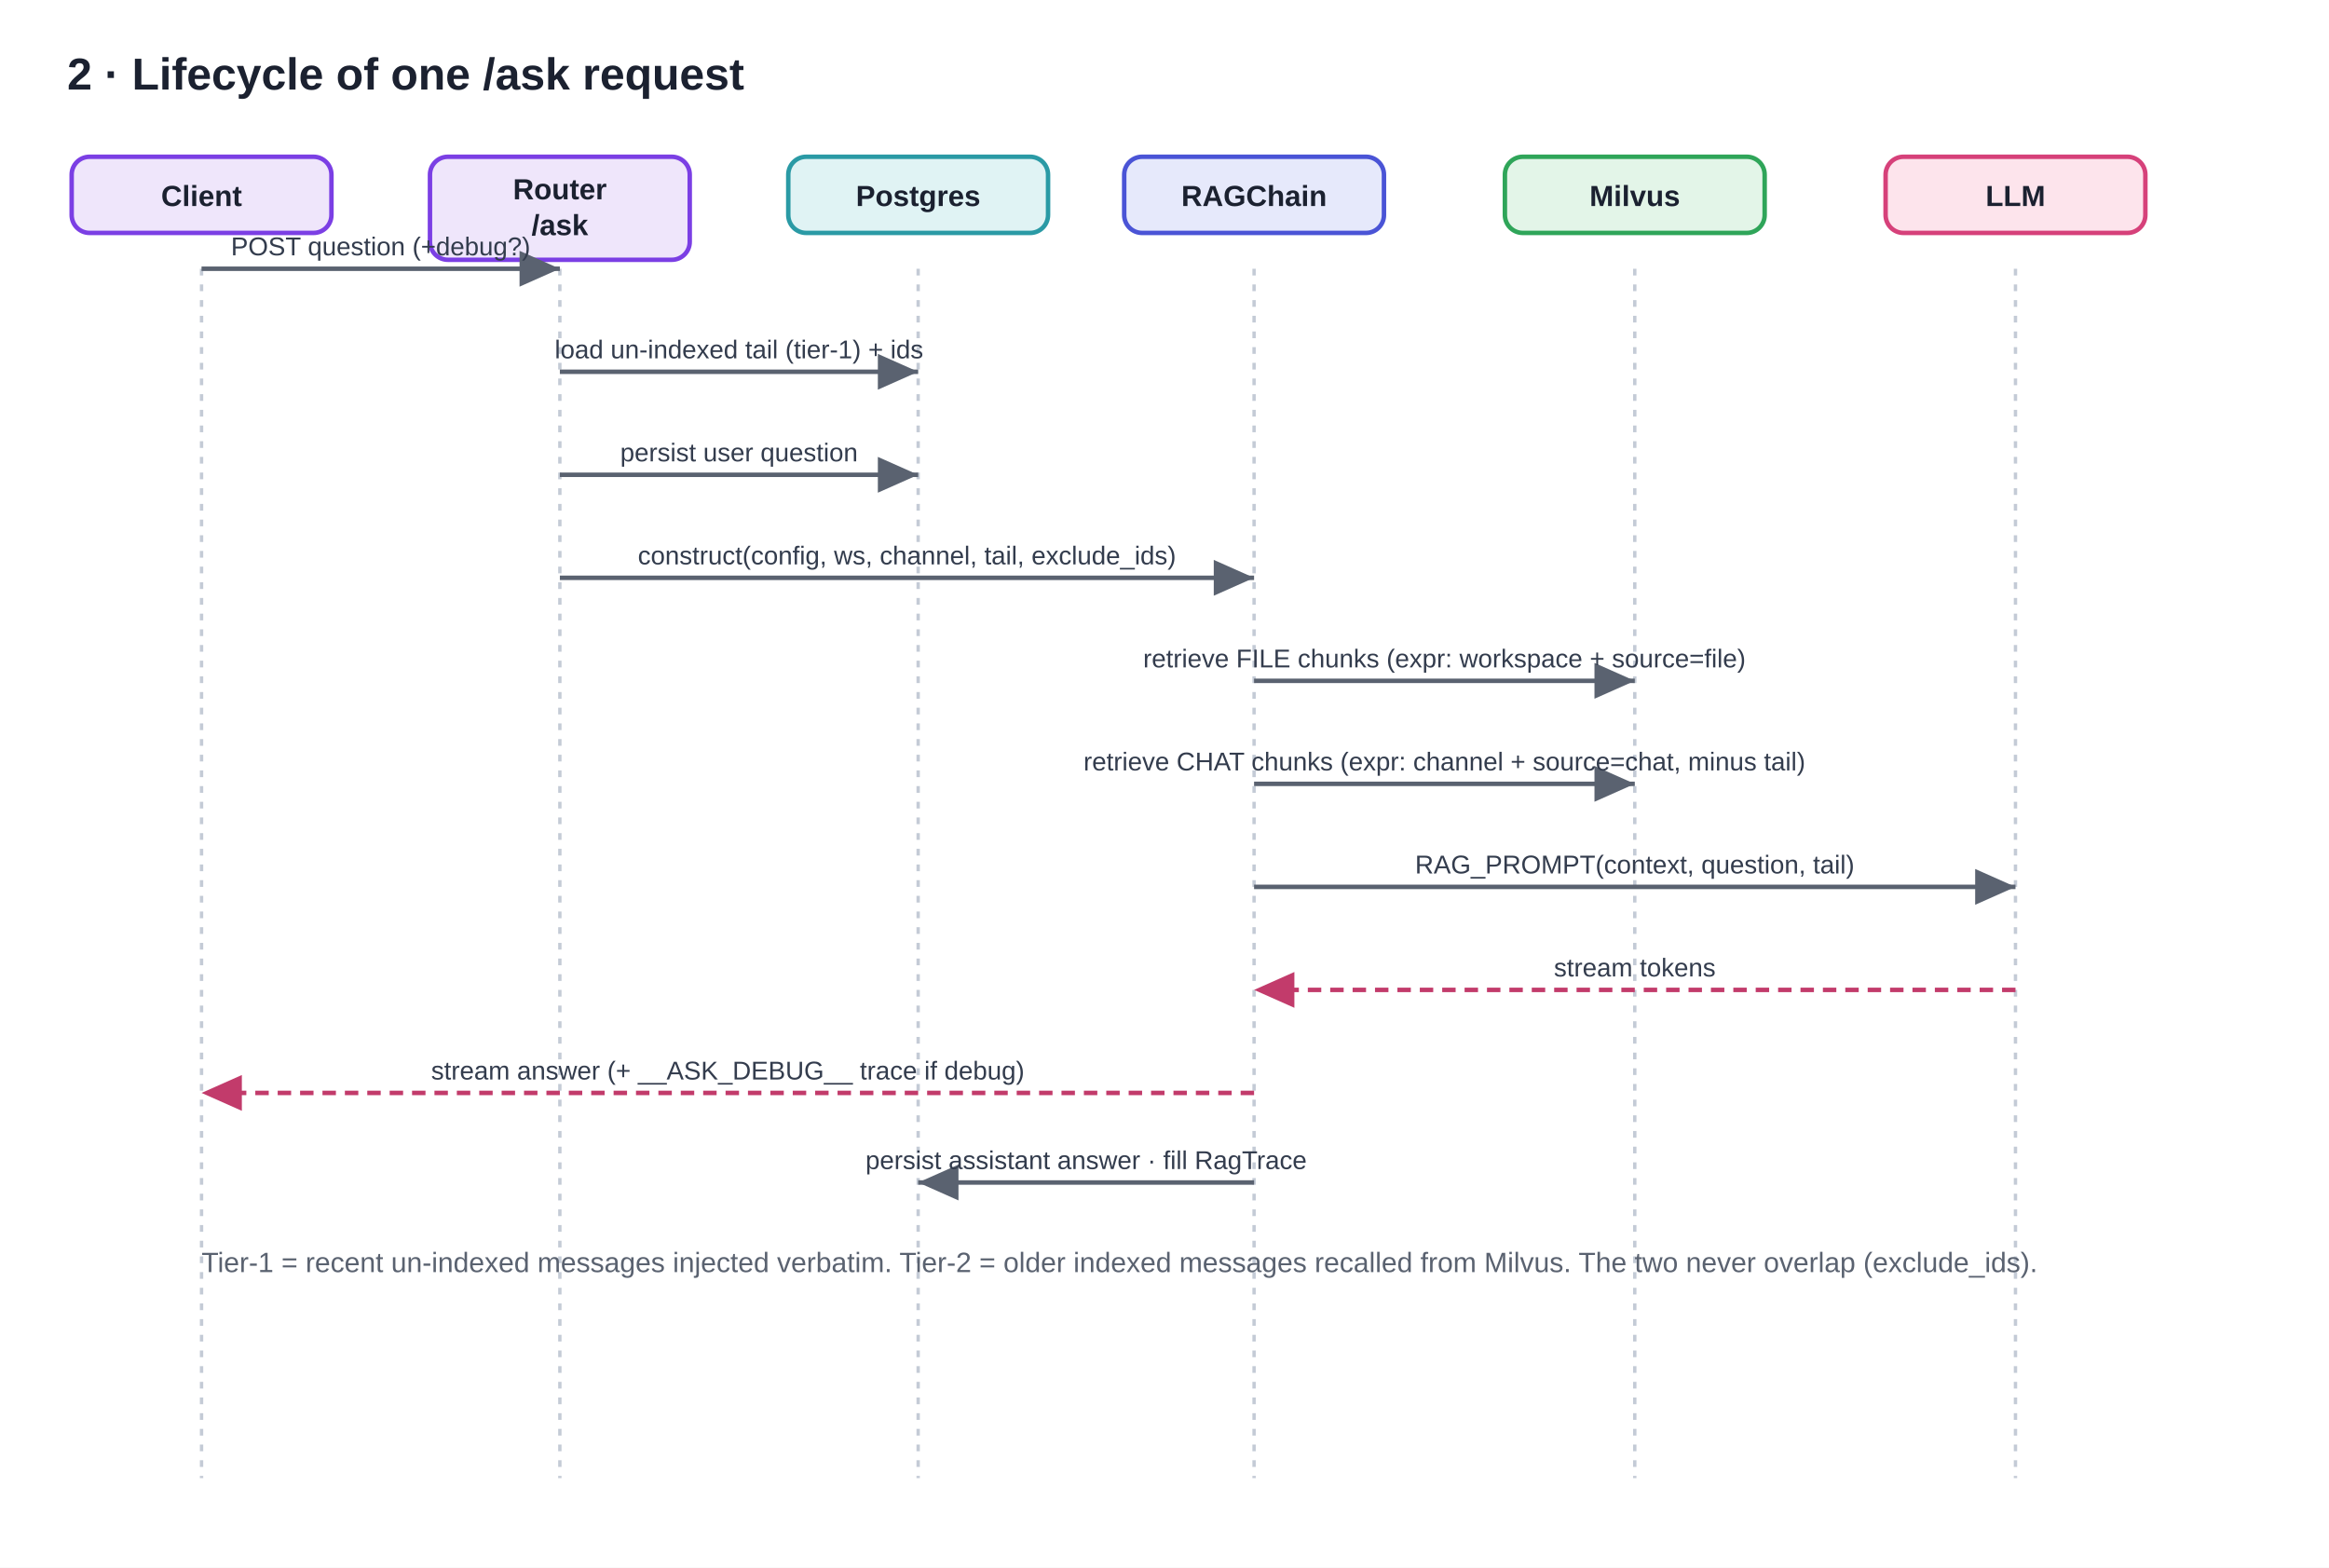
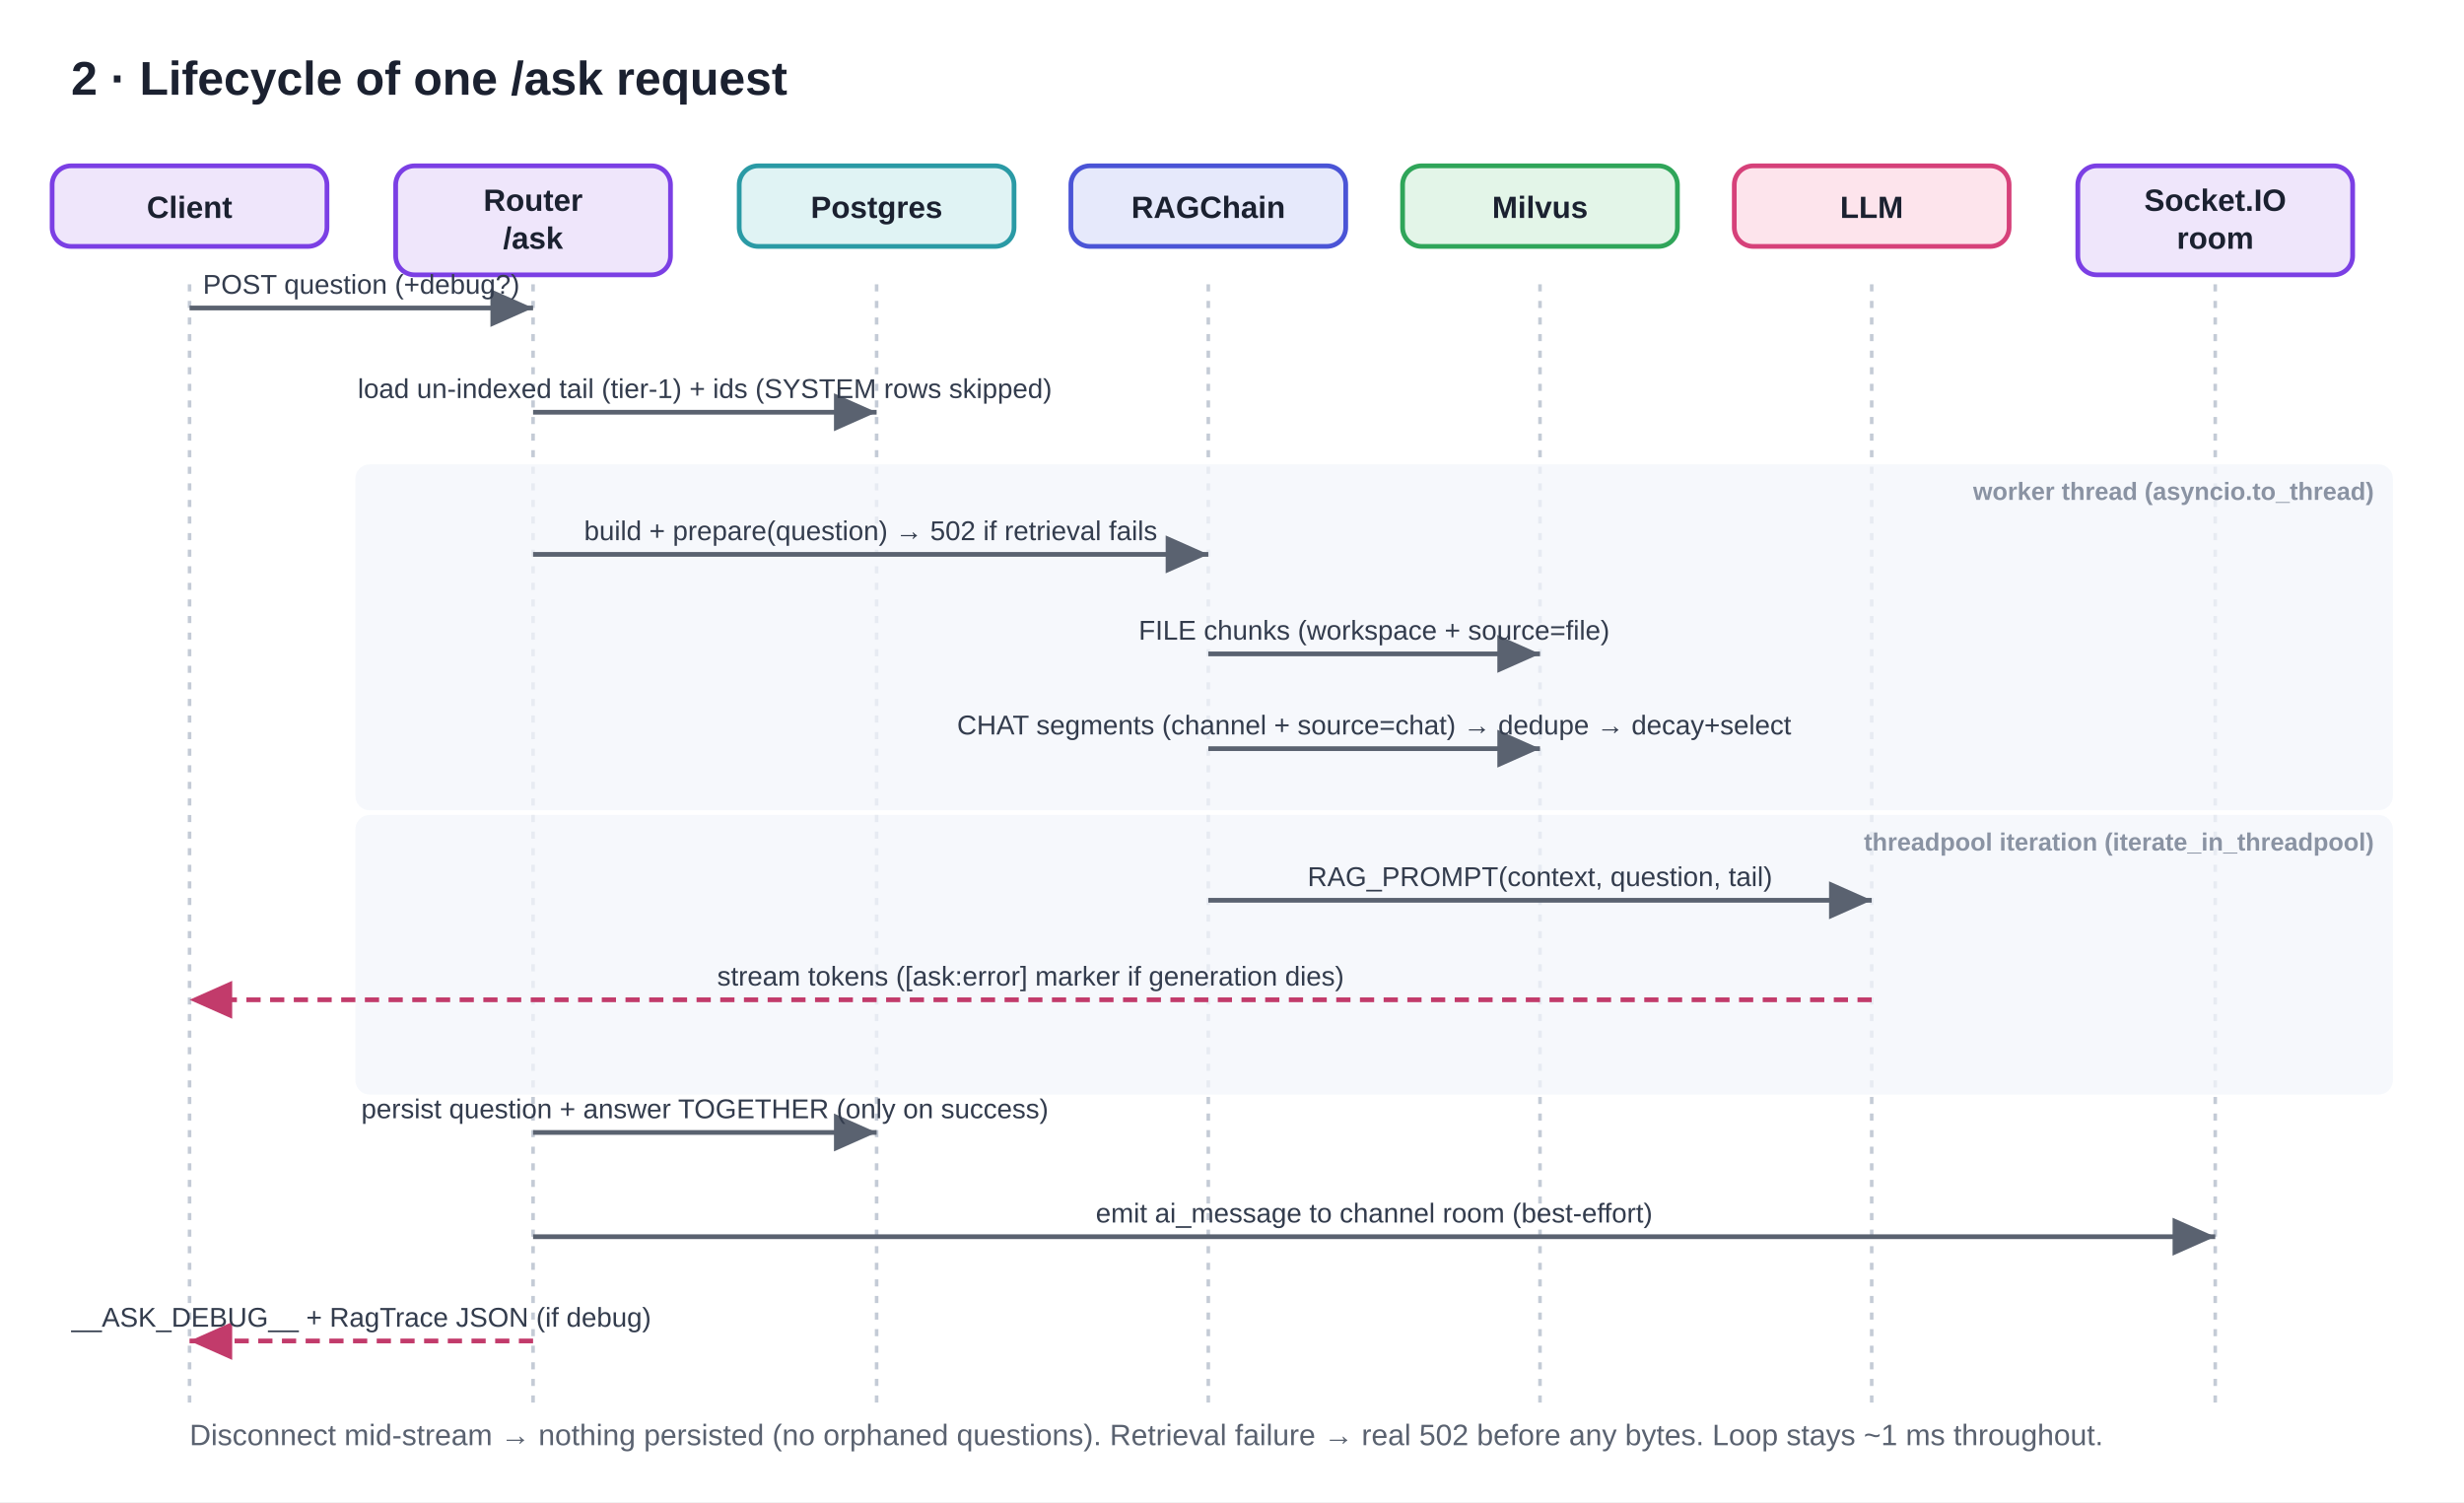
- <svg xmlns="http://www.w3.org/2000/svg" width="1040" height="700" viewBox="0 0 1040 700" font-family="Liberation Sans, Arial, sans-serif">
+ <svg xmlns="http://www.w3.org/2000/svg" width="1040" height="634" viewBox="0 0 1040 634" font-family="Liberation Sans, Arial, sans-serif">
  <defs>
    <marker id="arw" markerWidth="12" markerHeight="12" refX="9" refY="4" orient="auto">
      <path d="M0,0 L9,4 L0,8 z" fill="#5a6270" />
    </marker>
    <marker id="arwl" markerWidth="12" markerHeight="12" refX="9" refY="4" orient="auto">
      <path d="M0,0 L9,4 L0,8 z" fill="#c23b6b" />
    </marker>
  </defs>
-   <rect x="0" y="0" width="1040" height="700" fill="#ffffff" />
+   <rect x="0" y="0" width="1040" height="634" fill="#ffffff" />
  <text x="30" y="40" font-size="20" font-weight="bold" fill="#1b2130">2 · Lifecycle of one /ask request</text>
-   <rect x="32" y="70" width="116" height="34" rx="8" fill="#efe6fb" stroke="#7b3fe4" stroke-width="2" />
-   <text x="90" y="92" text-anchor="middle" font-size="13" font-weight="bold" fill="#1b2130">Client</text>
-   <line x1="90" y1="120" x2="90" y2="660" stroke="#c4cbd6" stroke-width="1.5" stroke-dasharray="3 4" />
-   <rect x="192" y="70" width="116" height="46" rx="8" fill="#efe6fb" stroke="#7b3fe4" stroke-width="2" />
-   <text x="250" y="89" text-anchor="middle" font-size="13" font-weight="bold" fill="#1b2130">Router</text>
-   <text x="250" y="105" text-anchor="middle" font-size="13" font-weight="bold" fill="#1b2130">/ask</text>
-   <line x1="250" y1="120" x2="250" y2="660" stroke="#c4cbd6" stroke-width="1.5" stroke-dasharray="3 4" />
-   <rect x="352" y="70" width="116" height="34" rx="8" fill="#e0f3f4" stroke="#2a9aa5" stroke-width="2" />
-   <text x="410" y="92" text-anchor="middle" font-size="13" font-weight="bold" fill="#1b2130">Postgres</text>
-   <line x1="410" y1="120" x2="410" y2="660" stroke="#c4cbd6" stroke-width="1.5" stroke-dasharray="3 4" />
-   <rect x="502" y="70" width="116" height="34" rx="8" fill="#e6e9fb" stroke="#4a54d6" stroke-width="2" />
-   <text x="560" y="92" text-anchor="middle" font-size="13" font-weight="bold" fill="#1b2130">RAGChain</text>
-   <line x1="560" y1="120" x2="560" y2="660" stroke="#c4cbd6" stroke-width="1.5" stroke-dasharray="3 4" />
-   <rect x="672" y="70" width="116" height="34" rx="8" fill="#e3f5e8" stroke="#2fa559" stroke-width="2" />
-   <text x="730" y="92" text-anchor="middle" font-size="13" font-weight="bold" fill="#1b2130">Milvus</text>
-   <line x1="730" y1="120" x2="730" y2="660" stroke="#c4cbd6" stroke-width="1.5" stroke-dasharray="3 4" />
-   <rect x="842" y="70" width="116" height="34" rx="8" fill="#fde4ec" stroke="#d6417a" stroke-width="2" />
-   <text x="900" y="92" text-anchor="middle" font-size="13" font-weight="bold" fill="#1b2130">LLM</text>
-   <line x1="900" y1="120" x2="900" y2="660" stroke="#c4cbd6" stroke-width="1.5" stroke-dasharray="3 4" />
-   <line x1="90" y1="120" x2="250" y2="120" stroke="#5a6270" stroke-width="2" marker-end="url(#arw)" />
-   <text x="170.0" y="114" text-anchor="middle" font-size="11.5" fill="#333c4d">POST question (+debug?)</text>
-   <line x1="250" y1="166" x2="410" y2="166" stroke="#5a6270" stroke-width="2" marker-end="url(#arw)" />
-   <text x="330.0" y="160" text-anchor="middle" font-size="11.5" fill="#333c4d">load un-indexed tail (tier-1) + ids</text>
-   <line x1="250" y1="212" x2="410" y2="212" stroke="#5a6270" stroke-width="2" marker-end="url(#arw)" />
-   <text x="330.0" y="206" text-anchor="middle" font-size="11.5" fill="#333c4d">persist user question</text>
-   <line x1="250" y1="258" x2="560" y2="258" stroke="#5a6270" stroke-width="2" marker-end="url(#arw)" />
-   <text x="405.0" y="252" text-anchor="middle" font-size="11.5" fill="#333c4d">construct(config, ws, channel, tail, exclude_ids)</text>
-   <line x1="560" y1="304" x2="730" y2="304" stroke="#5a6270" stroke-width="2" marker-end="url(#arw)" />
-   <text x="645.0" y="298" text-anchor="middle" font-size="11.5" fill="#333c4d">retrieve FILE chunks  (expr: workspace + source=file)</text>
-   <line x1="560" y1="350" x2="730" y2="350" stroke="#5a6270" stroke-width="2" marker-end="url(#arw)" />
-   <text x="645.0" y="344" text-anchor="middle" font-size="11.5" fill="#333c4d">retrieve CHAT chunks  (expr: channel + source=chat, minus tail)</text>
-   <line x1="560" y1="396" x2="900" y2="396" stroke="#5a6270" stroke-width="2" marker-end="url(#arw)" />
-   <text x="730.0" y="390" text-anchor="middle" font-size="11.5" fill="#333c4d">RAG_PROMPT(context, question, tail)</text>
-   <line x1="900" y1="442" x2="560" y2="442" stroke="#c23b6b" stroke-width="2" stroke-dasharray="6 4" marker-end="url(#arwl)" />
-   <text x="730.0" y="436" text-anchor="middle" font-size="11.5" fill="#333c4d">stream tokens</text>
-   <line x1="560" y1="488" x2="90" y2="488" stroke="#c23b6b" stroke-width="2" stroke-dasharray="6 4" marker-end="url(#arwl)" />
-   <text x="325.0" y="482" text-anchor="middle" font-size="11.5" fill="#333c4d">stream answer  (+ __ASK_DEBUG__ trace if debug)</text>
-   <line x1="560" y1="528" x2="410" y2="528" stroke="#5a6270" stroke-width="2" marker-end="url(#arw)" />
-   <text x="485.0" y="522" text-anchor="middle" font-size="11.5" fill="#333c4d">persist assistant answer  ·  fill RagTrace</text>
-   <text x="90" y="568" font-size="12.5" fill="#5a6270">Tier-1 = recent un-indexed messages injected verbatim.  Tier-2 = older indexed messages recalled from Milvus.  The two never overlap (exclude_ids).</text>
+   <rect x="22" y="70" width="116" height="34" rx="8" fill="#efe6fb" stroke="#7b3fe4" stroke-width="2" />
+   <text x="80" y="92" text-anchor="middle" font-size="13" font-weight="bold" fill="#1b2130">Client</text>
+   <line x1="80" y1="120" x2="80" y2="592" stroke="#c4cbd6" stroke-width="1.5" stroke-dasharray="3 4" />
+   <rect x="167" y="70" width="116" height="46" rx="8" fill="#efe6fb" stroke="#7b3fe4" stroke-width="2" />
+   <text x="225" y="89" text-anchor="middle" font-size="13" font-weight="bold" fill="#1b2130">Router</text>
+   <text x="225" y="105" text-anchor="middle" font-size="13" font-weight="bold" fill="#1b2130">/ask</text>
+   <line x1="225" y1="120" x2="225" y2="592" stroke="#c4cbd6" stroke-width="1.5" stroke-dasharray="3 4" />
+   <rect x="312" y="70" width="116" height="34" rx="8" fill="#e0f3f4" stroke="#2a9aa5" stroke-width="2" />
+   <text x="370" y="92" text-anchor="middle" font-size="13" font-weight="bold" fill="#1b2130">Postgres</text>
+   <line x1="370" y1="120" x2="370" y2="592" stroke="#c4cbd6" stroke-width="1.5" stroke-dasharray="3 4" />
+   <rect x="452" y="70" width="116" height="34" rx="8" fill="#e6e9fb" stroke="#4a54d6" stroke-width="2" />
+   <text x="510" y="92" text-anchor="middle" font-size="13" font-weight="bold" fill="#1b2130">RAGChain</text>
+   <line x1="510" y1="120" x2="510" y2="592" stroke="#c4cbd6" stroke-width="1.5" stroke-dasharray="3 4" />
+   <rect x="592" y="70" width="116" height="34" rx="8" fill="#e3f5e8" stroke="#2fa559" stroke-width="2" />
+   <text x="650" y="92" text-anchor="middle" font-size="13" font-weight="bold" fill="#1b2130">Milvus</text>
+   <line x1="650" y1="120" x2="650" y2="592" stroke="#c4cbd6" stroke-width="1.5" stroke-dasharray="3 4" />
+   <rect x="732" y="70" width="116" height="34" rx="8" fill="#fde4ec" stroke="#d6417a" stroke-width="2" />
+   <text x="790" y="92" text-anchor="middle" font-size="13" font-weight="bold" fill="#1b2130">LLM</text>
+   <line x1="790" y1="120" x2="790" y2="592" stroke="#c4cbd6" stroke-width="1.5" stroke-dasharray="3 4" />
+   <rect x="877" y="70" width="116" height="46" rx="8" fill="#efe6fb" stroke="#7b3fe4" stroke-width="2" />
+   <text x="935" y="89" text-anchor="middle" font-size="13" font-weight="bold" fill="#1b2130">Socket.IO</text>
+   <text x="935" y="105" text-anchor="middle" font-size="13" font-weight="bold" fill="#1b2130">room</text>
+   <line x1="935" y1="120" x2="935" y2="592" stroke="#c4cbd6" stroke-width="1.5" stroke-dasharray="3 4" />
+   <line x1="80" y1="130" x2="225" y2="130" stroke="#5a6270" stroke-width="2" marker-end="url(#arw)" />
+   <text x="152.5" y="124" text-anchor="middle" font-size="11.5" fill="#333c4d">POST question (+debug?)</text>
+   <line x1="225" y1="174" x2="370" y2="174" stroke="#5a6270" stroke-width="2" marker-end="url(#arw)" />
+   <text x="297.5" y="168" text-anchor="middle" font-size="11.5" fill="#333c4d">load un-indexed tail (tier-1) + ids  (SYSTEM rows skipped)</text>
+   <rect x="150" y="196" width="860" height="146" rx="6" fill="#f3f6fb" opacity="0.75" />
+   <text x="1002" y="211" font-size="10.5" font-weight="bold" text-anchor="end" fill="#8a93a3">worker thread (asyncio.to_thread)</text>
+   <line x1="225" y1="234" x2="510" y2="234" stroke="#5a6270" stroke-width="2" marker-end="url(#arw)" />
+   <text x="367.5" y="228" text-anchor="middle" font-size="11.5" fill="#333c4d">build + prepare(question)   → 502 if retrieval fails</text>
+   <line x1="510" y1="276" x2="650" y2="276" stroke="#5a6270" stroke-width="2" marker-end="url(#arw)" />
+   <text x="580.0" y="270" text-anchor="middle" font-size="11.5" fill="#333c4d">FILE chunks  (workspace + source=file)</text>
+   <line x1="510" y1="316" x2="650" y2="316" stroke="#5a6270" stroke-width="2" marker-end="url(#arw)" />
+   <text x="580.0" y="310" text-anchor="middle" font-size="11.5" fill="#333c4d">CHAT segments (channel + source=chat) → dedupe → decay+select</text>
+   <rect x="150" y="344" width="860" height="118" rx="6" fill="#f3f6fb" opacity="0.75" />
+   <text x="1002" y="359" font-size="10.5" font-weight="bold" text-anchor="end" fill="#8a93a3">threadpool iteration (iterate_in_threadpool)</text>
+   <line x1="510" y1="380" x2="790" y2="380" stroke="#5a6270" stroke-width="2" marker-end="url(#arw)" />
+   <text x="650.0" y="374" text-anchor="middle" font-size="11.5" fill="#333c4d">RAG_PROMPT(context, question, tail)</text>
+   <line x1="790" y1="422" x2="80" y2="422" stroke="#c23b6b" stroke-width="2" stroke-dasharray="6 4" marker-end="url(#arwl)" />
+   <text x="435.0" y="416" text-anchor="middle" font-size="11.5" fill="#333c4d">stream tokens   ([ask:error] marker if generation dies)</text>
+   <line x1="225" y1="478" x2="370" y2="478" stroke="#5a6270" stroke-width="2" marker-end="url(#arw)" />
+   <text x="297.5" y="472" text-anchor="middle" font-size="11.5" fill="#333c4d">persist question + answer TOGETHER (only on success)</text>
+   <line x1="225" y1="522" x2="935" y2="522" stroke="#5a6270" stroke-width="2" marker-end="url(#arw)" />
+   <text x="580.0" y="516" text-anchor="middle" font-size="11.5" fill="#333c4d">emit ai_message to channel room  (best-effort)</text>
+   <line x1="225" y1="566" x2="80" y2="566" stroke="#c23b6b" stroke-width="2" stroke-dasharray="6 4" marker-end="url(#arwl)" />
+   <text x="152.5" y="560" text-anchor="middle" font-size="11.5" fill="#333c4d">__ASK_DEBUG__ + RagTrace JSON (if debug)</text>
+   <text x="80" y="610" font-size="12.5" fill="#5a6270">Disconnect mid-stream → nothing persisted (no orphaned questions).  Retrieval failure → real 502 before any bytes.  Loop stays ~1 ms throughout.</text>
</svg>
